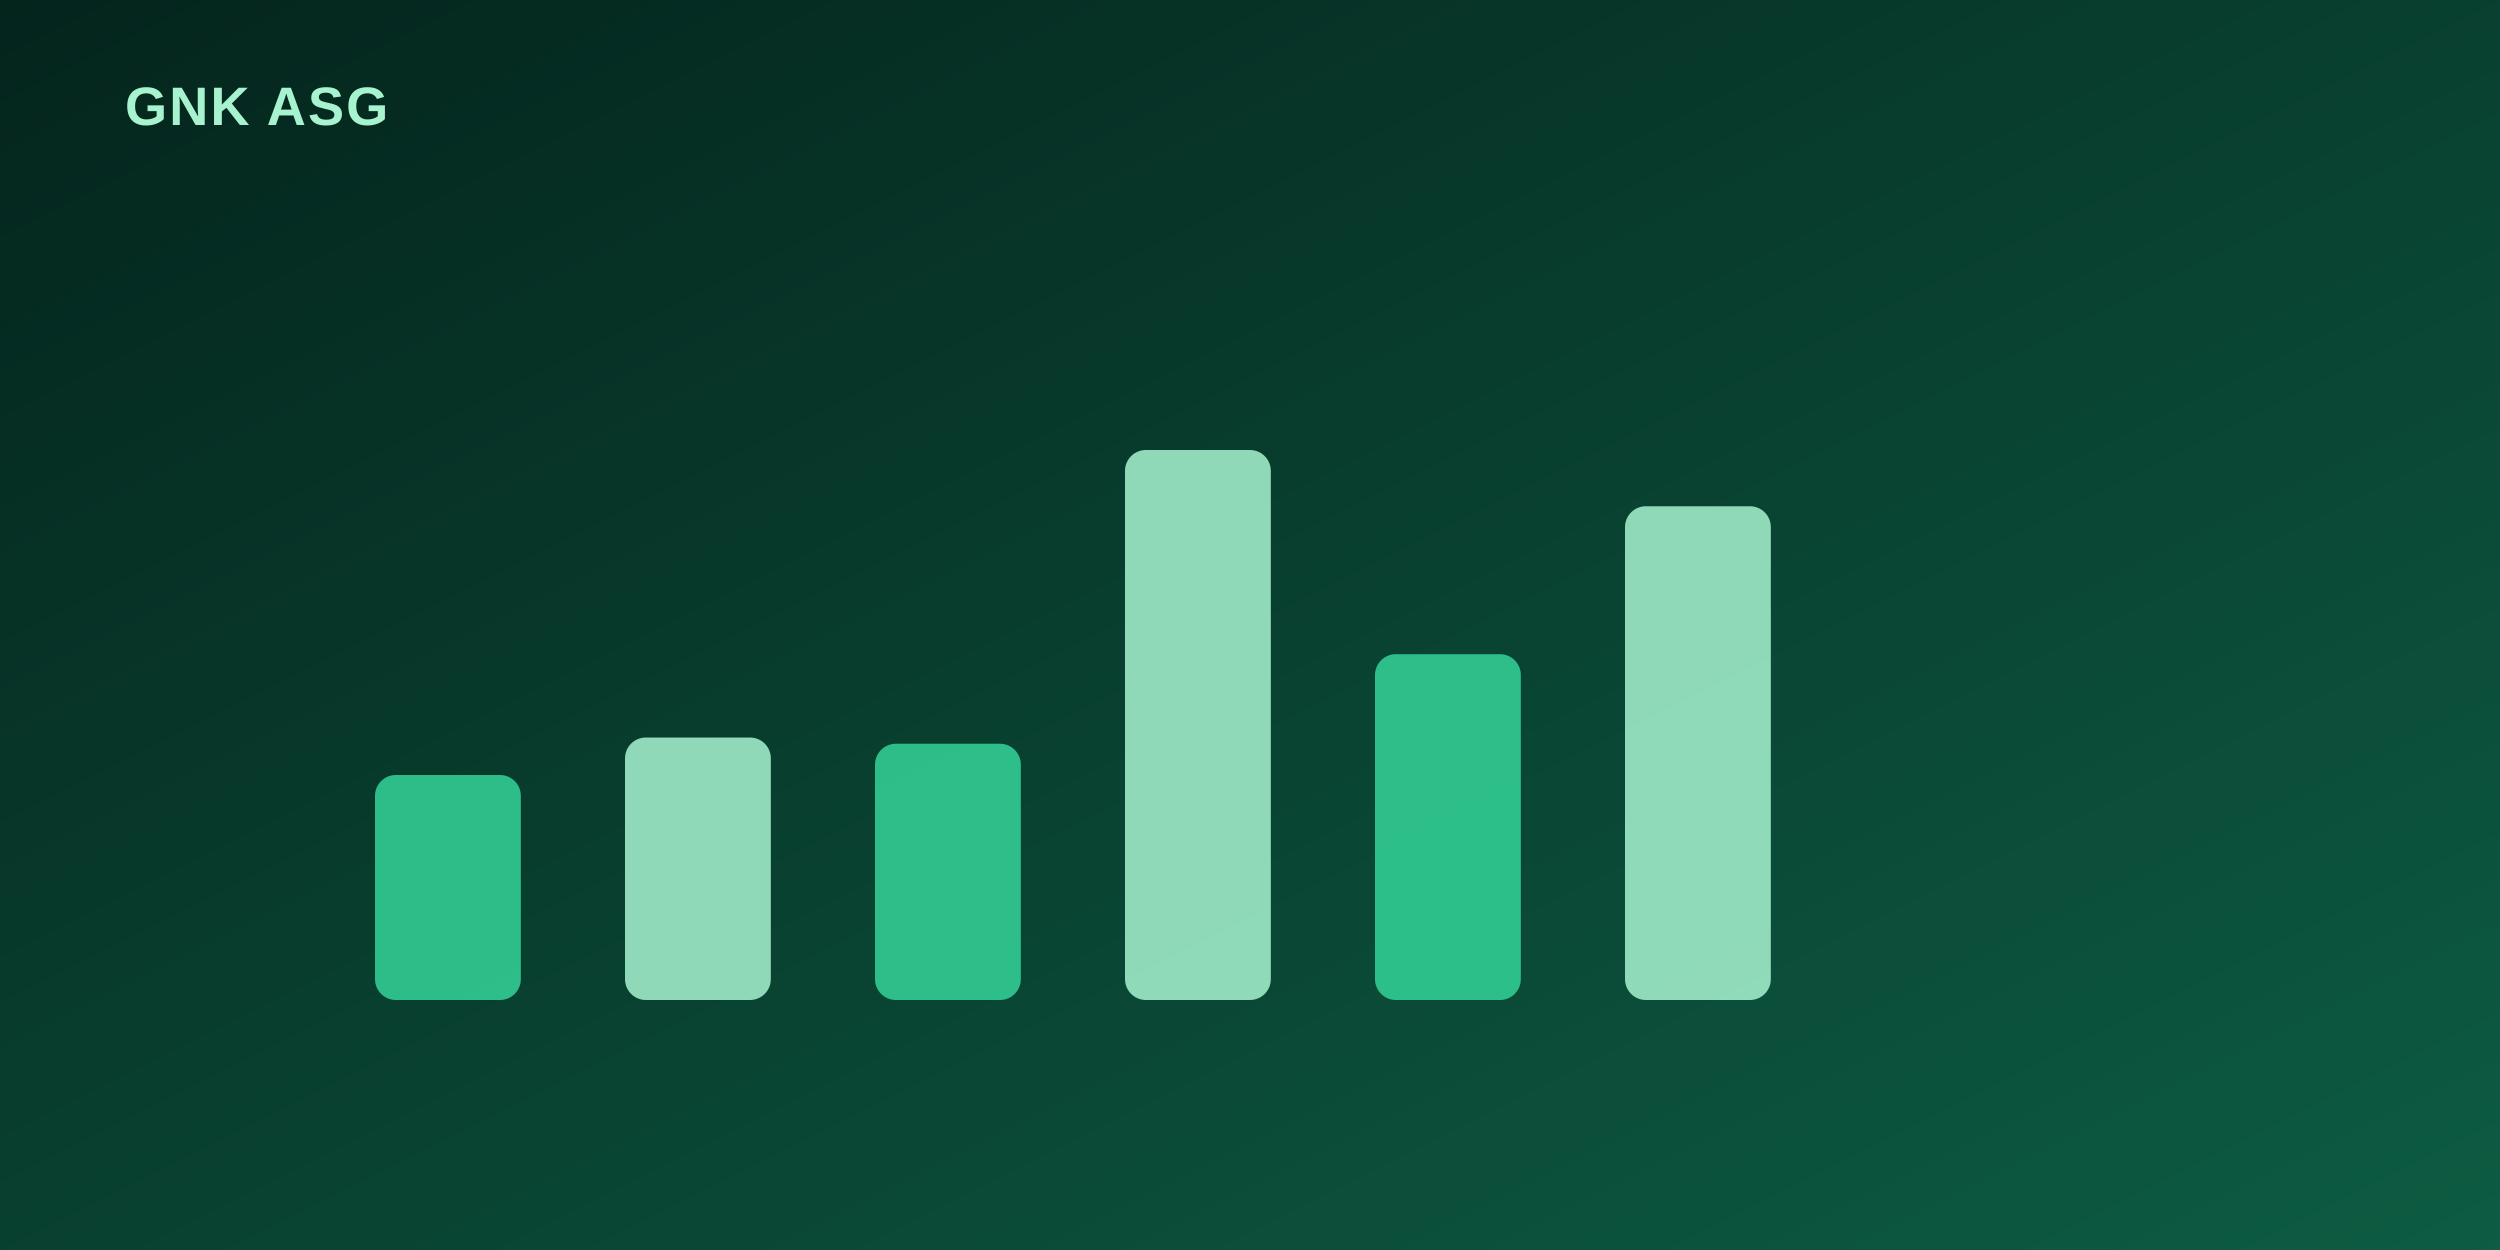
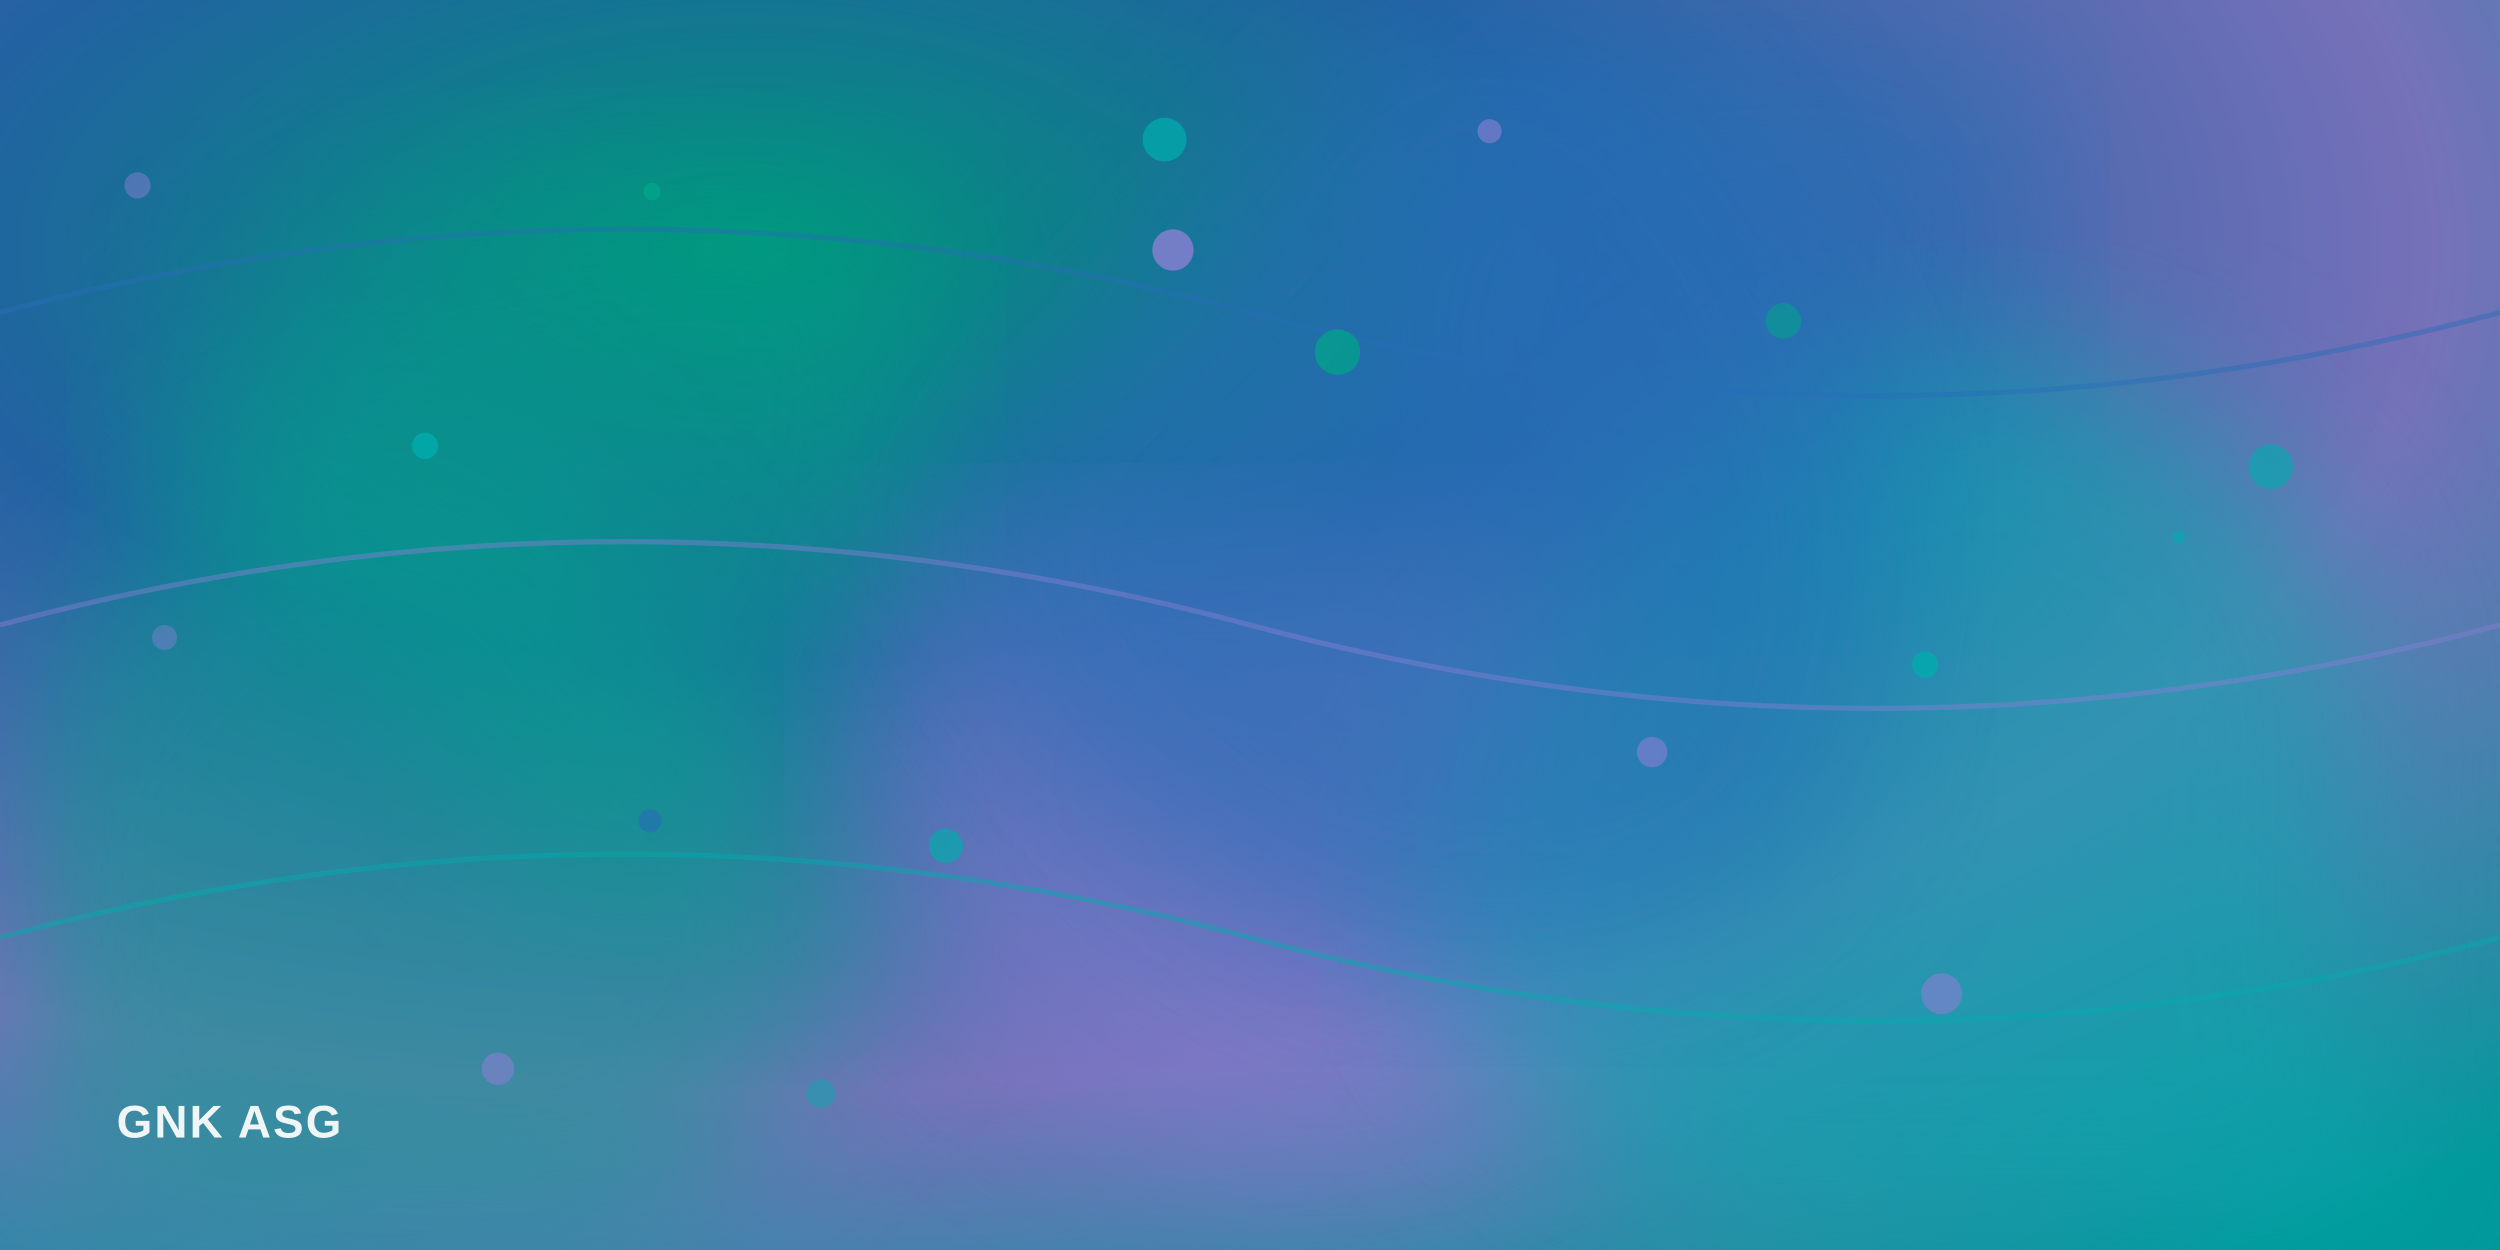
<svg xmlns="http://www.w3.org/2000/svg" viewBox="0 0 1200 600" role="img" aria-labelledby="t2 d2">
  <defs>
-     <linearGradient id="g2" x1="0" y1="0" x2="1" y2="1">
-       <stop stop-color="#04241c" />
-       <stop offset="1" stop-color="#0d5c43" />
-     </linearGradient>
+     <radialGradient id="bg2" cx="30%" cy="20%" r="100%">
+       <stop offset="0%" stop-color="#00c9a7" />
+       <stop offset="33%" stop-color="#2e86de" />
+       <stop offset="67%" stop-color="#a29bfe" />
+       <stop offset="100%" stop-color="#00d2d3" />
+     </radialGradient>
+     <filter id="blur2">
+       <feGaussianBlur stdDeviation="38" />
+     </filter>
  </defs>
-   <rect width="1200" height="600" fill="url(#g2)" />
-   <g>
-     <rect x="180" y="372" width="70" height="108" rx="10" fill="#34d399" opacity="0.85" />
-     <rect x="300" y="354" width="70" height="126" rx="10" fill="#a7f3d0" opacity="0.85" />
-     <rect x="420" y="357" width="70" height="123" rx="10" fill="#34d399" opacity="0.85" />
-     <rect x="540" y="216" width="70" height="264" rx="10" fill="#a7f3d0" opacity="0.85" />
-     <rect x="660" y="314" width="70" height="166" rx="10" fill="#34d399" opacity="0.85" />
-     <rect x="780" y="243" width="70" height="237" rx="10" fill="#a7f3d0" opacity="0.85" />
-   </g>
-   <text x="60" y="60" fill="#a7f3d0" font-family="Arial" font-size="26" font-weight="700" letter-spacing="1">GNK ASG</text>
+   <rect width="1200" height="600" fill="#0a0a12" />
+   <rect width="1200" height="600" fill="url(#bg2)" opacity="0.88" />
+   <path d="M445.3,220.0 Q445.3,220.0 432.3,279.7 Q419.3,339.3 359.7,401.8 Q300.0,464.2 243.5,398.6 Q187.0,333.0 110.2,276.5 Q33.3,220.0 103.7,157.0 Q174.0,94.0 237.0,86.9 Q300.0,79.8 372.1,77.8 Q444.3,75.7 444.8,147.9 Z" fill="#00c9a7" opacity="0.39" filter="url(#blur2)" />
+   <path d="M967.8,180.0 Q967.8,180.0 961.4,232.5 Q954.9,284.9 902.5,287.6 Q850.0,290.3 799.3,285.8 Q748.7,281.3 699.9,230.7 Q651.1,180.0 682.7,112.1 Q714.3,44.3 782.1,29.4 Q850.0,14.6 920.4,26.9 Q990.7,39.3 979.3,109.6 Z" fill="#2e86de" opacity="0.55" filter="url(#blur2)" />
+   <path d="M807.3,420.0 Q807.3,420.0 771.8,488.1 Q736.3,556.3 668.1,570.1 Q600.0,583.9 551.2,550.7 Q502.4,517.6 452.9,468.8 Q403.4,420.0 419.5,337.8 Q435.6,255.6 517.8,254.7 Q600.0,253.9 677.1,259.9 Q754.1,265.9 780.7,342.9 Z" fill="#a29bfe" opacity="0.47" filter="url(#blur2)" />
+   <path d="M1129.8,450.0 Q1129.8,450.0 1150.3,560.4 Q1170.9,670.9 1060.4,695.3 Q950.0,719.7 878.8,656.0 Q807.7,592.3 728.2,521.2 Q648.7,450.0 704.3,355.0 Q760.0,260.0 855.0,200.1 Q950.0,140.1 1046.1,199.0 Q1142.1,257.9 1136.0,353.9 Z" fill="#00d2d3" opacity="0.57" filter="url(#blur2)" />
+   <path d="M437.5,450.0 Q437.5,450.0 383.0,514.2 Q328.5,578.5 264.2,649.8 Q200.0,721.0 132.8,652.8 Q65.5,584.5 6.4,517.2 Q-52.8,450.0 -6.3,370.1 Q40.2,290.2 120.1,224.5 Q200.0,158.8 268.8,235.6 Q337.7,312.3 387.6,381.2 Z" fill="#00c9a7" opacity="0.48" filter="url(#blur2)" />
+   <path d="M912.8,250.0 Q912.8,250.0 897.6,341.2 Q882.5,432.5 791.2,455.6 Q700.0,478.7 621.3,443.0 Q542.7,407.3 484.2,328.7 Q425.7,250.0 499.2,186.3 Q572.7,122.7 636.3,37.7 Q700.0,-47.3 779.8,21.5 Q859.7,90.3 886.2,170.2 Z" fill="#2e86de" opacity="0.58" filter="url(#blur2)" />
+   <path d="M0 150 Q 300 70 600 150 T 1200 150" stroke="#2e86de" stroke-width="2.5" fill="none" opacity="0.45" />
+   <path d="M0 300 Q 300 220 600 300 T 1200 300" stroke="#a29bfe" stroke-width="2.5" fill="none" opacity="0.45" />
+   <path d="M0 450 Q 300 370 600 450 T 1200 450" stroke="#00d2d3" stroke-width="2.5" fill="none" opacity="0.45" />
+   <circle cx="1090" cy="224" r="10.7" fill="#00d2d3" opacity="0.60" />
+   <circle cx="204" cy="214" r="6.3" fill="#00d2d3" opacity="0.80" />
+   <circle cx="932" cy="477" r="9.8" fill="#a29bfe" opacity="0.65" />
+   <circle cx="563" cy="120" r="9.9" fill="#a29bfe" opacity="0.84" />
+   <circle cx="642" cy="169" r="10.9" fill="#00c9a7" opacity="0.74" />
+   <circle cx="312" cy="394" r="5.6" fill="#2e86de" opacity="0.63" />
+   <circle cx="715" cy="63" r="5.8" fill="#a29bfe" opacity="0.65" />
+   <circle cx="856" cy="154" r="8.5" fill="#00c9a7" opacity="0.56" />
+   <circle cx="313" cy="92" r="4.2" fill="#00c9a7" opacity="0.76" />
+   <circle cx="66" cy="89" r="6.3" fill="#a29bfe" opacity="0.49" />
+   <circle cx="454" cy="406" r="8.2" fill="#00d2d3" opacity="0.67" />
+   <circle cx="793" cy="361" r="7.3" fill="#a29bfe" opacity="0.62" />
+   <circle cx="79" cy="306" r="6.0" fill="#a29bfe" opacity="0.45" />
+   <circle cx="559" cy="67" r="10.5" fill="#00d2d3" opacity="0.73" />
+   <circle cx="394" cy="525" r="7.0" fill="#00d2d3" opacity="0.42" />
+   <circle cx="239" cy="513" r="7.8" fill="#a29bfe" opacity="0.61" />
+   <circle cx="924" cy="319" r="6.3" fill="#00d2d3" opacity="0.79" />
+   <circle cx="1046" cy="258" r="3.2" fill="#00d2d3" opacity="0.54" />
+   <rect width="1200" height="600" fill="#000" opacity="0.18" />
+   <text x="56" y="546" fill="#ffffff" font-family="Arial" font-size="22" font-weight="800" letter-spacing="1" opacity="0.92">GNK ASG</text>
</svg>
